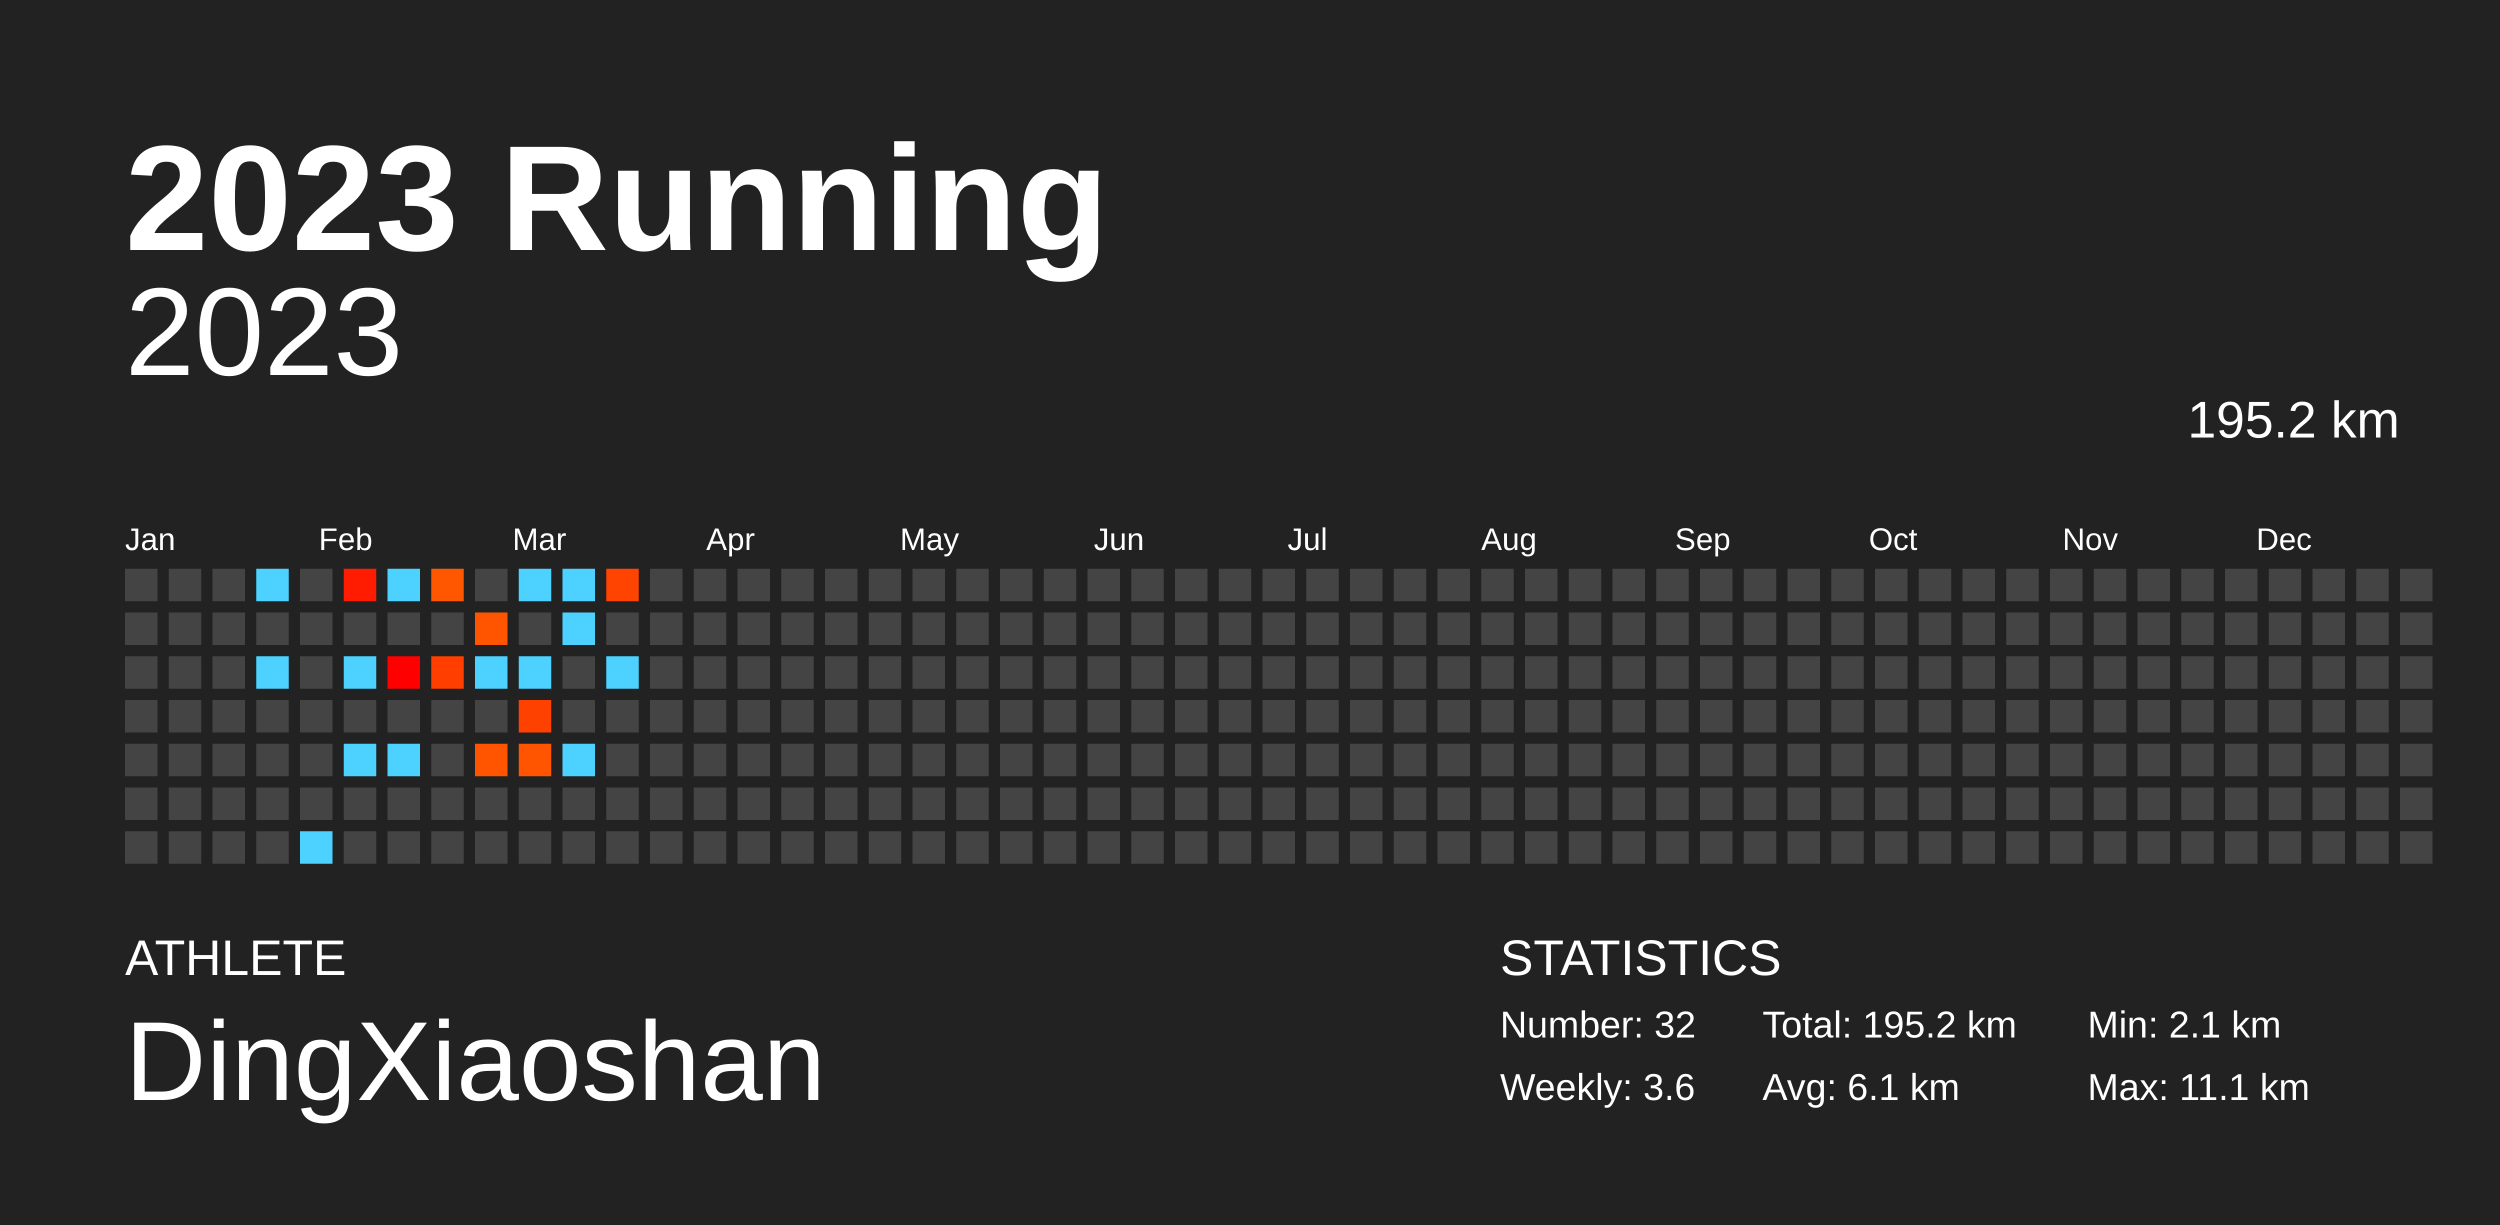
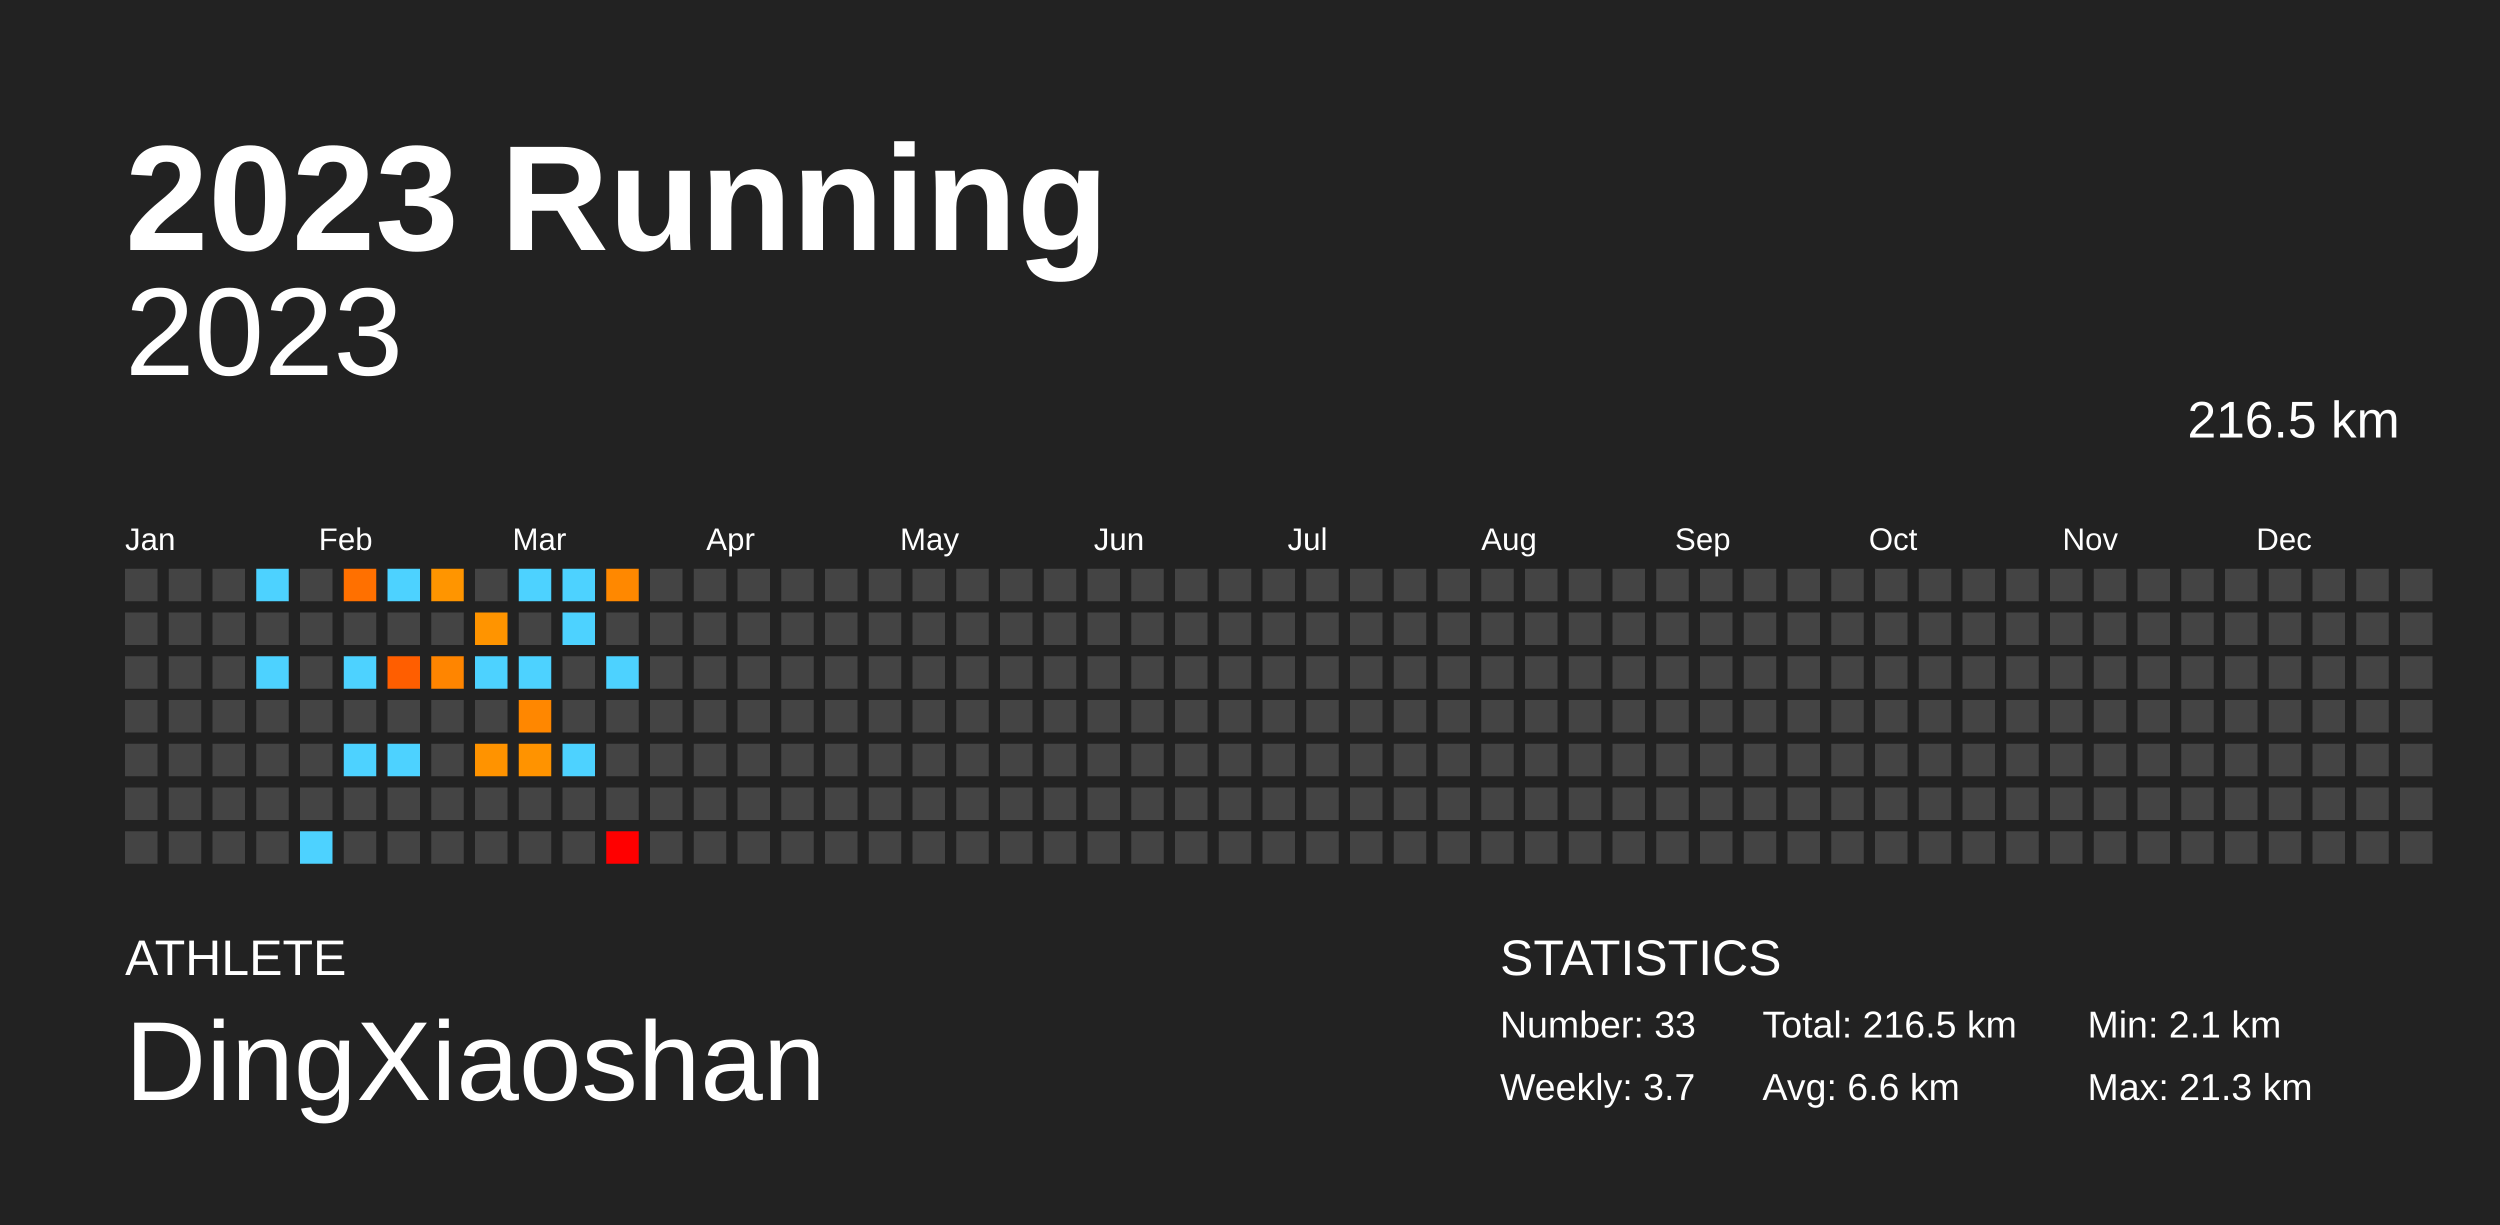
<svg xmlns="http://www.w3.org/2000/svg" baseProfile="full" height="98mm" version="1.1" viewBox="0,0,200,98" width="200mm">
  <defs />
  <rect fill="#222222" height="98" width="200" x="0" y="0" />
  <text fill="#FFFFFF" style="font-size:12px; font-family:Arial; font-weight:bold;" x="10" y="20">2023 Running</text>
  <text fill="#FFFFFF" style="font-size:4px; font-family:Arial" x="10" y="78">ATHLETE</text>
  <text fill="#FFFFFF" style="font-size:9px; font-family:Arial" x="10" y="88">DingXiaoshan</text>
  <text fill="#FFFFFF" style="font-size:4px; font-family:Arial" x="120" y="78">STATISTICS</text>
-   <text fill="#FFFFFF" style="font-size:3px; font-family:Arial" x="120" y="83">Number: 32</text>
-   <text fill="#FFFFFF" style="font-size:3px; font-family:Arial" x="120" y="88">Weekly: 3.6</text>
-   <text fill="#FFFFFF" style="font-size:3px; font-family:Arial" x="141" y="83">Total: 195.2 km</text>
-   <text fill="#FFFFFF" style="font-size:3px; font-family:Arial" x="141" y="88">Avg: 6.1 km</text>
+   <text fill="#FFFFFF" style="font-size:3px; font-family:Arial" x="120" y="83">Number: 33</text>
+   <text fill="#FFFFFF" style="font-size:3px; font-family:Arial" x="120" y="88">Weekly: 3.7</text>
+   <text fill="#FFFFFF" style="font-size:3px; font-family:Arial" x="141" y="83">Total: 216.5 km</text>
+   <text fill="#FFFFFF" style="font-size:3px; font-family:Arial" x="141" y="88">Avg: 6.6 km</text>
  <text fill="#FFFFFF" style="font-size:3px; font-family:Arial" x="167" y="83">Min: 2.1 km</text>
-   <text fill="#FFFFFF" style="font-size:3px; font-family:Arial" x="167" y="88">Max: 11.1 km</text>
+   <text fill="#FFFFFF" style="font-size:3px; font-family:Arial" x="167" y="88">Max: 21.3 km</text>
  <text alignment-baseline="hanging" fill="#FFFFFF" style="font-size:10.0px; font-family:Arial;" x="10" y="30">2023</text>
-   <text alignment-baseline="hanging" fill="#FFFFFF" style="font-size:4.125px; font-family:Arial;" x="175" y="35">195.2 km</text>
+   <text alignment-baseline="hanging" fill="#FFFFFF" style="font-size:4.125px; font-family:Arial;" x="175" y="35">216.5 km</text>
  <text fill="#FFFFFF" style="font-size:2.5px; font-family:Arial" x="10.0" y="44">Jan</text>
  <text fill="#FFFFFF" style="font-size:2.5px; font-family:Arial" x="25.5" y="44">Feb</text>
  <text fill="#FFFFFF" style="font-size:2.5px; font-family:Arial" x="41.0" y="44">Mar</text>
  <text fill="#FFFFFF" style="font-size:2.5px; font-family:Arial" x="56.5" y="44">Apr</text>
  <text fill="#FFFFFF" style="font-size:2.5px; font-family:Arial" x="72.0" y="44">May</text>
  <text fill="#FFFFFF" style="font-size:2.5px; font-family:Arial" x="87.5" y="44">Jun</text>
  <text fill="#FFFFFF" style="font-size:2.5px; font-family:Arial" x="103.0" y="44">Jul</text>
  <text fill="#FFFFFF" style="font-size:2.5px; font-family:Arial" x="118.5" y="44">Aug</text>
  <text fill="#FFFFFF" style="font-size:2.5px; font-family:Arial" x="134.0" y="44">Sep</text>
  <text fill="#FFFFFF" style="font-size:2.5px; font-family:Arial" x="149.5" y="44">Oct</text>
  <text fill="#FFFFFF" style="font-size:2.5px; font-family:Arial" x="165.0" y="44">Nov</text>
  <text fill="#FFFFFF" style="font-size:2.5px; font-family:Arial" x="180.5" y="44">Dec</text>
  <rect fill="#444444" height="2.6" width="2.6" x="10.0" y="45.5" />
  <rect fill="#444444" height="2.6" width="2.6" x="10.0" y="49.0" />
  <rect fill="#444444" height="2.6" width="2.6" x="10.0" y="52.5" />
  <rect fill="#444444" height="2.6" width="2.6" x="10.0" y="56.0" />
  <rect fill="#444444" height="2.6" width="2.6" x="10.0" y="59.5" />
  <rect fill="#444444" height="2.6" width="2.6" x="10.0" y="63.0" />
  <rect fill="#444444" height="2.6" width="2.6" x="10.0" y="66.5" />
  <rect fill="#444444" height="2.6" width="2.6" x="13.5" y="45.5" />
  <rect fill="#444444" height="2.6" width="2.6" x="13.5" y="49.0" />
  <rect fill="#444444" height="2.6" width="2.6" x="13.5" y="52.5" />
  <rect fill="#444444" height="2.6" width="2.6" x="13.5" y="56.0" />
  <rect fill="#444444" height="2.6" width="2.6" x="13.5" y="59.5" />
  <rect fill="#444444" height="2.6" width="2.6" x="13.5" y="63.0" />
  <rect fill="#444444" height="2.6" width="2.6" x="13.5" y="66.5" />
  <rect fill="#444444" height="2.6" width="2.6" x="17.0" y="45.5" />
  <rect fill="#444444" height="2.6" width="2.6" x="17.0" y="49.0" />
  <rect fill="#444444" height="2.6" width="2.6" x="17.0" y="52.5" />
  <rect fill="#444444" height="2.6" width="2.6" x="17.0" y="56.0" />
  <rect fill="#444444" height="2.6" width="2.6" x="17.0" y="59.5" />
  <rect fill="#444444" height="2.6" width="2.6" x="17.0" y="63.0" />
  <rect fill="#444444" height="2.6" width="2.6" x="17.0" y="66.5" />
  <rect fill="#4dd2ff" height="2.6" width="2.6" x="20.5" y="45.5" />
  <rect fill="#444444" height="2.6" width="2.6" x="20.5" y="49.0" />
  <rect fill="#4dd2ff" height="2.6" width="2.6" x="20.5" y="52.5" />
  <rect fill="#444444" height="2.6" width="2.6" x="20.5" y="56.0" />
  <rect fill="#444444" height="2.6" width="2.6" x="20.5" y="59.5" />
  <rect fill="#444444" height="2.6" width="2.6" x="20.5" y="63.0" />
  <rect fill="#444444" height="2.6" width="2.6" x="20.5" y="66.5" />
  <rect fill="#444444" height="2.6" width="2.6" x="24.0" y="45.5" />
  <rect fill="#444444" height="2.6" width="2.6" x="24.0" y="49.0" />
  <rect fill="#444444" height="2.6" width="2.6" x="24.0" y="52.5" />
  <rect fill="#444444" height="2.6" width="2.6" x="24.0" y="56.0" />
  <rect fill="#444444" height="2.6" width="2.6" x="24.0" y="59.5" />
  <rect fill="#444444" height="2.6" width="2.6" x="24.0" y="63.0" />
  <rect fill="#4dd2ff" height="2.6" width="2.6" x="24.0" y="66.5" />
-   <rect fill="#ff1c00" height="2.6" width="2.6" x="27.5" y="45.5" />
+   <rect fill="#ff7000" height="2.6" width="2.6" x="27.5" y="45.5" />
  <rect fill="#444444" height="2.6" width="2.6" x="27.5" y="49.0" />
  <rect fill="#4dd2ff" height="2.6" width="2.6" x="27.5" y="52.5" />
  <rect fill="#444444" height="2.6" width="2.6" x="27.5" y="56.0" />
  <rect fill="#4dd2ff" height="2.6" width="2.6" x="27.5" y="59.5" />
  <rect fill="#444444" height="2.6" width="2.6" x="27.5" y="63.0" />
  <rect fill="#444444" height="2.6" width="2.6" x="27.5" y="66.5" />
  <rect fill="#4dd2ff" height="2.6" width="2.6" x="31.0" y="45.5" />
  <rect fill="#444444" height="2.6" width="2.6" x="31.0" y="49.0" />
-   <rect fill="#ff0000" height="2.6" width="2.6" x="31.0" y="52.5" />
+   <rect fill="#ff5e00" height="2.6" width="2.6" x="31.0" y="52.5" />
  <rect fill="#444444" height="2.6" width="2.6" x="31.0" y="56.0" />
  <rect fill="#4dd2ff" height="2.6" width="2.6" x="31.0" y="59.5" />
  <rect fill="#444444" height="2.6" width="2.6" x="31.0" y="63.0" />
  <rect fill="#444444" height="2.6" width="2.6" x="31.0" y="66.5" />
-   <rect fill="#ff5600" height="2.6" width="2.6" x="34.5" y="45.5" />
+   <rect fill="#ff9500" height="2.6" width="2.6" x="34.5" y="45.5" />
  <rect fill="#444444" height="2.6" width="2.6" x="34.5" y="49.0" />
-   <rect fill="#ff3e00" height="2.6" width="2.6" x="34.5" y="52.5" />
+   <rect fill="#ff8500" height="2.6" width="2.6" x="34.5" y="52.5" />
  <rect fill="#444444" height="2.6" width="2.6" x="34.5" y="56.0" />
  <rect fill="#444444" height="2.6" width="2.6" x="34.5" y="59.5" />
  <rect fill="#444444" height="2.6" width="2.6" x="34.5" y="63.0" />
  <rect fill="#444444" height="2.6" width="2.6" x="34.5" y="66.5" />
  <rect fill="#444444" height="2.6" width="2.6" x="38.0" y="45.5" />
-   <rect fill="#ff5500" height="2.6" width="2.6" x="38.0" y="49.0" />
+   <rect fill="#ff9400" height="2.6" width="2.6" x="38.0" y="49.0" />
  <rect fill="#4dd2ff" height="2.6" width="2.6" x="38.0" y="52.5" />
  <rect fill="#444444" height="2.6" width="2.6" x="38.0" y="56.0" />
-   <rect fill="#ff5400" height="2.6" width="2.6" x="38.0" y="59.5" />
+   <rect fill="#ff9300" height="2.6" width="2.6" x="38.0" y="59.5" />
  <rect fill="#444444" height="2.6" width="2.6" x="38.0" y="63.0" />
  <rect fill="#444444" height="2.6" width="2.6" x="38.0" y="66.5" />
  <rect fill="#4dd2ff" height="2.6" width="2.6" x="41.5" y="45.5" />
  <rect fill="#444444" height="2.6" width="2.6" x="41.5" y="49.0" />
  <rect fill="#4dd2ff" height="2.6" width="2.6" x="41.5" y="52.5" />
-   <rect fill="#ff4100" height="2.6" width="2.6" x="41.5" y="56.0" />
-   <rect fill="#ff5400" height="2.6" width="2.6" x="41.5" y="59.5" />
+   <rect fill="#ff8700" height="2.6" width="2.6" x="41.5" y="56.0" />
+   <rect fill="#ff9300" height="2.6" width="2.6" x="41.5" y="59.5" />
  <rect fill="#444444" height="2.6" width="2.6" x="41.5" y="63.0" />
  <rect fill="#444444" height="2.6" width="2.6" x="41.5" y="66.5" />
  <rect fill="#4dd2ff" height="2.6" width="2.6" x="45.0" y="45.5" />
  <rect fill="#4dd2ff" height="2.6" width="2.6" x="45.0" y="49.0" />
  <rect fill="#444444" height="2.6" width="2.6" x="45.0" y="52.5" />
  <rect fill="#444444" height="2.6" width="2.6" x="45.0" y="56.0" />
  <rect fill="#4dd2ff" height="2.6" width="2.6" x="45.0" y="59.5" />
  <rect fill="#444444" height="2.6" width="2.6" x="45.0" y="63.0" />
  <rect fill="#444444" height="2.6" width="2.6" x="45.0" y="66.5" />
-   <rect fill="#ff4300" height="2.6" width="2.6" x="48.5" y="45.5" />
+   <rect fill="#ff8800" height="2.6" width="2.6" x="48.5" y="45.5" />
  <rect fill="#444444" height="2.6" width="2.6" x="48.5" y="49.0" />
  <rect fill="#4dd2ff" height="2.6" width="2.6" x="48.5" y="52.5" />
  <rect fill="#444444" height="2.6" width="2.6" x="48.5" y="56.0" />
  <rect fill="#444444" height="2.6" width="2.6" x="48.5" y="59.5" />
  <rect fill="#444444" height="2.6" width="2.6" x="48.5" y="63.0" />
-   <rect fill="#444444" height="2.6" width="2.6" x="48.5" y="66.5" />
+   <rect fill="red" height="2.6" width="2.6" x="48.5" y="66.5" />
  <rect fill="#444444" height="2.6" width="2.6" x="52.0" y="45.5" />
  <rect fill="#444444" height="2.6" width="2.6" x="52.0" y="49.0" />
  <rect fill="#444444" height="2.6" width="2.6" x="52.0" y="52.5" />
  <rect fill="#444444" height="2.6" width="2.6" x="52.0" y="56.0" />
  <rect fill="#444444" height="2.6" width="2.6" x="52.0" y="59.5" />
  <rect fill="#444444" height="2.6" width="2.6" x="52.0" y="63.0" />
  <rect fill="#444444" height="2.6" width="2.6" x="52.0" y="66.5" />
  <rect fill="#444444" height="2.6" width="2.6" x="55.5" y="45.5" />
  <rect fill="#444444" height="2.6" width="2.6" x="55.5" y="49.0" />
  <rect fill="#444444" height="2.6" width="2.6" x="55.5" y="52.5" />
  <rect fill="#444444" height="2.6" width="2.6" x="55.5" y="56.0" />
  <rect fill="#444444" height="2.6" width="2.6" x="55.5" y="59.5" />
  <rect fill="#444444" height="2.6" width="2.6" x="55.5" y="63.0" />
  <rect fill="#444444" height="2.6" width="2.6" x="55.5" y="66.5" />
  <rect fill="#444444" height="2.6" width="2.6" x="59.0" y="45.5" />
  <rect fill="#444444" height="2.6" width="2.6" x="59.0" y="49.0" />
  <rect fill="#444444" height="2.6" width="2.6" x="59.0" y="52.5" />
  <rect fill="#444444" height="2.6" width="2.6" x="59.0" y="56.0" />
  <rect fill="#444444" height="2.6" width="2.6" x="59.0" y="59.5" />
  <rect fill="#444444" height="2.6" width="2.6" x="59.0" y="63.0" />
  <rect fill="#444444" height="2.6" width="2.6" x="59.0" y="66.5" />
  <rect fill="#444444" height="2.6" width="2.6" x="62.5" y="45.5" />
  <rect fill="#444444" height="2.6" width="2.6" x="62.5" y="49.0" />
  <rect fill="#444444" height="2.6" width="2.6" x="62.5" y="52.5" />
  <rect fill="#444444" height="2.6" width="2.6" x="62.5" y="56.0" />
  <rect fill="#444444" height="2.6" width="2.6" x="62.5" y="59.5" />
  <rect fill="#444444" height="2.6" width="2.6" x="62.5" y="63.0" />
  <rect fill="#444444" height="2.6" width="2.6" x="62.5" y="66.5" />
  <rect fill="#444444" height="2.6" width="2.6" x="66.0" y="45.5" />
  <rect fill="#444444" height="2.6" width="2.6" x="66.0" y="49.0" />
  <rect fill="#444444" height="2.6" width="2.6" x="66.0" y="52.5" />
  <rect fill="#444444" height="2.6" width="2.6" x="66.0" y="56.0" />
  <rect fill="#444444" height="2.6" width="2.6" x="66.0" y="59.5" />
  <rect fill="#444444" height="2.6" width="2.6" x="66.0" y="63.0" />
  <rect fill="#444444" height="2.6" width="2.6" x="66.0" y="66.5" />
  <rect fill="#444444" height="2.6" width="2.6" x="69.5" y="45.5" />
  <rect fill="#444444" height="2.6" width="2.6" x="69.5" y="49.0" />
  <rect fill="#444444" height="2.6" width="2.6" x="69.5" y="52.5" />
  <rect fill="#444444" height="2.6" width="2.6" x="69.5" y="56.0" />
  <rect fill="#444444" height="2.6" width="2.6" x="69.5" y="59.5" />
  <rect fill="#444444" height="2.6" width="2.6" x="69.5" y="63.0" />
  <rect fill="#444444" height="2.6" width="2.6" x="69.5" y="66.5" />
  <rect fill="#444444" height="2.6" width="2.6" x="73.0" y="45.5" />
  <rect fill="#444444" height="2.6" width="2.6" x="73.0" y="49.0" />
  <rect fill="#444444" height="2.6" width="2.6" x="73.0" y="52.5" />
  <rect fill="#444444" height="2.6" width="2.6" x="73.0" y="56.0" />
  <rect fill="#444444" height="2.6" width="2.6" x="73.0" y="59.5" />
  <rect fill="#444444" height="2.6" width="2.6" x="73.0" y="63.0" />
  <rect fill="#444444" height="2.6" width="2.6" x="73.0" y="66.5" />
  <rect fill="#444444" height="2.6" width="2.6" x="76.5" y="45.5" />
  <rect fill="#444444" height="2.6" width="2.6" x="76.5" y="49.0" />
  <rect fill="#444444" height="2.6" width="2.6" x="76.5" y="52.5" />
  <rect fill="#444444" height="2.6" width="2.6" x="76.5" y="56.0" />
  <rect fill="#444444" height="2.6" width="2.6" x="76.5" y="59.5" />
  <rect fill="#444444" height="2.6" width="2.6" x="76.5" y="63.0" />
  <rect fill="#444444" height="2.6" width="2.6" x="76.5" y="66.5" />
  <rect fill="#444444" height="2.6" width="2.6" x="80.0" y="45.5" />
  <rect fill="#444444" height="2.6" width="2.6" x="80.0" y="49.0" />
  <rect fill="#444444" height="2.6" width="2.6" x="80.0" y="52.5" />
  <rect fill="#444444" height="2.6" width="2.6" x="80.0" y="56.0" />
  <rect fill="#444444" height="2.6" width="2.6" x="80.0" y="59.5" />
  <rect fill="#444444" height="2.6" width="2.6" x="80.0" y="63.0" />
  <rect fill="#444444" height="2.6" width="2.6" x="80.0" y="66.5" />
  <rect fill="#444444" height="2.6" width="2.6" x="83.5" y="45.5" />
  <rect fill="#444444" height="2.6" width="2.6" x="83.5" y="49.0" />
  <rect fill="#444444" height="2.6" width="2.6" x="83.5" y="52.5" />
  <rect fill="#444444" height="2.6" width="2.6" x="83.5" y="56.0" />
  <rect fill="#444444" height="2.6" width="2.6" x="83.5" y="59.5" />
  <rect fill="#444444" height="2.6" width="2.6" x="83.5" y="63.0" />
  <rect fill="#444444" height="2.6" width="2.6" x="83.5" y="66.5" />
  <rect fill="#444444" height="2.6" width="2.6" x="87.0" y="45.5" />
  <rect fill="#444444" height="2.6" width="2.6" x="87.0" y="49.0" />
  <rect fill="#444444" height="2.6" width="2.6" x="87.0" y="52.5" />
  <rect fill="#444444" height="2.6" width="2.6" x="87.0" y="56.0" />
  <rect fill="#444444" height="2.6" width="2.6" x="87.0" y="59.5" />
  <rect fill="#444444" height="2.6" width="2.6" x="87.0" y="63.0" />
  <rect fill="#444444" height="2.6" width="2.6" x="87.0" y="66.5" />
  <rect fill="#444444" height="2.6" width="2.6" x="90.5" y="45.5" />
  <rect fill="#444444" height="2.6" width="2.6" x="90.5" y="49.0" />
  <rect fill="#444444" height="2.6" width="2.6" x="90.5" y="52.5" />
  <rect fill="#444444" height="2.6" width="2.6" x="90.5" y="56.0" />
  <rect fill="#444444" height="2.6" width="2.6" x="90.5" y="59.5" />
  <rect fill="#444444" height="2.6" width="2.6" x="90.5" y="63.0" />
  <rect fill="#444444" height="2.6" width="2.6" x="90.5" y="66.5" />
  <rect fill="#444444" height="2.6" width="2.6" x="94.0" y="45.5" />
  <rect fill="#444444" height="2.6" width="2.6" x="94.0" y="49.0" />
  <rect fill="#444444" height="2.6" width="2.6" x="94.0" y="52.5" />
  <rect fill="#444444" height="2.6" width="2.6" x="94.0" y="56.0" />
  <rect fill="#444444" height="2.6" width="2.6" x="94.0" y="59.5" />
  <rect fill="#444444" height="2.6" width="2.6" x="94.0" y="63.0" />
  <rect fill="#444444" height="2.6" width="2.6" x="94.0" y="66.5" />
  <rect fill="#444444" height="2.6" width="2.6" x="97.5" y="45.5" />
  <rect fill="#444444" height="2.6" width="2.6" x="97.5" y="49.0" />
  <rect fill="#444444" height="2.6" width="2.6" x="97.5" y="52.5" />
  <rect fill="#444444" height="2.6" width="2.6" x="97.5" y="56.0" />
  <rect fill="#444444" height="2.6" width="2.6" x="97.5" y="59.5" />
  <rect fill="#444444" height="2.6" width="2.6" x="97.5" y="63.0" />
  <rect fill="#444444" height="2.6" width="2.6" x="97.5" y="66.5" />
  <rect fill="#444444" height="2.6" width="2.6" x="101.0" y="45.5" />
  <rect fill="#444444" height="2.6" width="2.6" x="101.0" y="49.0" />
  <rect fill="#444444" height="2.6" width="2.6" x="101.0" y="52.5" />
  <rect fill="#444444" height="2.6" width="2.6" x="101.0" y="56.0" />
  <rect fill="#444444" height="2.6" width="2.6" x="101.0" y="59.5" />
  <rect fill="#444444" height="2.6" width="2.6" x="101.0" y="63.0" />
  <rect fill="#444444" height="2.6" width="2.6" x="101.0" y="66.5" />
  <rect fill="#444444" height="2.6" width="2.6" x="104.5" y="45.5" />
  <rect fill="#444444" height="2.6" width="2.6" x="104.5" y="49.0" />
  <rect fill="#444444" height="2.6" width="2.6" x="104.5" y="52.5" />
  <rect fill="#444444" height="2.6" width="2.6" x="104.5" y="56.0" />
  <rect fill="#444444" height="2.6" width="2.6" x="104.5" y="59.5" />
  <rect fill="#444444" height="2.6" width="2.6" x="104.5" y="63.0" />
  <rect fill="#444444" height="2.6" width="2.6" x="104.5" y="66.5" />
  <rect fill="#444444" height="2.6" width="2.6" x="108.0" y="45.5" />
  <rect fill="#444444" height="2.6" width="2.6" x="108.0" y="49.0" />
  <rect fill="#444444" height="2.6" width="2.6" x="108.0" y="52.5" />
  <rect fill="#444444" height="2.6" width="2.6" x="108.0" y="56.0" />
  <rect fill="#444444" height="2.6" width="2.6" x="108.0" y="59.5" />
  <rect fill="#444444" height="2.6" width="2.6" x="108.0" y="63.0" />
  <rect fill="#444444" height="2.6" width="2.6" x="108.0" y="66.5" />
  <rect fill="#444444" height="2.6" width="2.6" x="111.5" y="45.5" />
  <rect fill="#444444" height="2.6" width="2.6" x="111.5" y="49.0" />
  <rect fill="#444444" height="2.6" width="2.6" x="111.5" y="52.5" />
  <rect fill="#444444" height="2.6" width="2.6" x="111.5" y="56.0" />
  <rect fill="#444444" height="2.6" width="2.6" x="111.5" y="59.5" />
  <rect fill="#444444" height="2.6" width="2.6" x="111.5" y="63.0" />
  <rect fill="#444444" height="2.6" width="2.6" x="111.5" y="66.5" />
  <rect fill="#444444" height="2.6" width="2.6" x="115.0" y="45.5" />
  <rect fill="#444444" height="2.6" width="2.6" x="115.0" y="49.0" />
  <rect fill="#444444" height="2.6" width="2.6" x="115.0" y="52.5" />
  <rect fill="#444444" height="2.6" width="2.6" x="115.0" y="56.0" />
  <rect fill="#444444" height="2.6" width="2.6" x="115.0" y="59.5" />
  <rect fill="#444444" height="2.6" width="2.6" x="115.0" y="63.0" />
  <rect fill="#444444" height="2.6" width="2.6" x="115.0" y="66.5" />
  <rect fill="#444444" height="2.6" width="2.6" x="118.5" y="45.5" />
  <rect fill="#444444" height="2.6" width="2.6" x="118.5" y="49.0" />
  <rect fill="#444444" height="2.6" width="2.6" x="118.5" y="52.5" />
  <rect fill="#444444" height="2.6" width="2.6" x="118.5" y="56.0" />
  <rect fill="#444444" height="2.6" width="2.6" x="118.5" y="59.5" />
  <rect fill="#444444" height="2.6" width="2.6" x="118.5" y="63.0" />
  <rect fill="#444444" height="2.6" width="2.6" x="118.5" y="66.5" />
  <rect fill="#444444" height="2.6" width="2.6" x="122.0" y="45.5" />
  <rect fill="#444444" height="2.6" width="2.6" x="122.0" y="49.0" />
  <rect fill="#444444" height="2.6" width="2.6" x="122.0" y="52.5" />
  <rect fill="#444444" height="2.6" width="2.6" x="122.0" y="56.0" />
  <rect fill="#444444" height="2.6" width="2.6" x="122.0" y="59.5" />
  <rect fill="#444444" height="2.6" width="2.6" x="122.0" y="63.0" />
  <rect fill="#444444" height="2.6" width="2.6" x="122.0" y="66.5" />
  <rect fill="#444444" height="2.6" width="2.6" x="125.5" y="45.5" />
  <rect fill="#444444" height="2.6" width="2.6" x="125.5" y="49.0" />
  <rect fill="#444444" height="2.6" width="2.6" x="125.5" y="52.5" />
  <rect fill="#444444" height="2.6" width="2.6" x="125.5" y="56.0" />
  <rect fill="#444444" height="2.6" width="2.6" x="125.5" y="59.5" />
  <rect fill="#444444" height="2.6" width="2.6" x="125.5" y="63.0" />
  <rect fill="#444444" height="2.6" width="2.6" x="125.5" y="66.5" />
  <rect fill="#444444" height="2.6" width="2.6" x="129.0" y="45.5" />
  <rect fill="#444444" height="2.6" width="2.6" x="129.0" y="49.0" />
  <rect fill="#444444" height="2.6" width="2.6" x="129.0" y="52.5" />
  <rect fill="#444444" height="2.6" width="2.6" x="129.0" y="56.0" />
  <rect fill="#444444" height="2.6" width="2.6" x="129.0" y="59.5" />
  <rect fill="#444444" height="2.6" width="2.6" x="129.0" y="63.0" />
  <rect fill="#444444" height="2.6" width="2.6" x="129.0" y="66.5" />
  <rect fill="#444444" height="2.6" width="2.6" x="132.5" y="45.5" />
  <rect fill="#444444" height="2.6" width="2.6" x="132.5" y="49.0" />
  <rect fill="#444444" height="2.6" width="2.6" x="132.5" y="52.5" />
  <rect fill="#444444" height="2.6" width="2.6" x="132.5" y="56.0" />
  <rect fill="#444444" height="2.6" width="2.6" x="132.5" y="59.5" />
  <rect fill="#444444" height="2.6" width="2.6" x="132.5" y="63.0" />
  <rect fill="#444444" height="2.6" width="2.6" x="132.5" y="66.5" />
  <rect fill="#444444" height="2.6" width="2.6" x="136.0" y="45.5" />
  <rect fill="#444444" height="2.6" width="2.6" x="136.0" y="49.0" />
  <rect fill="#444444" height="2.6" width="2.6" x="136.0" y="52.5" />
  <rect fill="#444444" height="2.6" width="2.6" x="136.0" y="56.0" />
  <rect fill="#444444" height="2.6" width="2.6" x="136.0" y="59.5" />
  <rect fill="#444444" height="2.6" width="2.6" x="136.0" y="63.0" />
  <rect fill="#444444" height="2.6" width="2.6" x="136.0" y="66.5" />
  <rect fill="#444444" height="2.6" width="2.6" x="139.5" y="45.5" />
  <rect fill="#444444" height="2.6" width="2.6" x="139.5" y="49.0" />
  <rect fill="#444444" height="2.6" width="2.6" x="139.5" y="52.5" />
  <rect fill="#444444" height="2.6" width="2.6" x="139.5" y="56.0" />
  <rect fill="#444444" height="2.6" width="2.6" x="139.5" y="59.5" />
  <rect fill="#444444" height="2.6" width="2.6" x="139.5" y="63.0" />
  <rect fill="#444444" height="2.6" width="2.6" x="139.5" y="66.5" />
  <rect fill="#444444" height="2.6" width="2.6" x="143.0" y="45.5" />
  <rect fill="#444444" height="2.6" width="2.6" x="143.0" y="49.0" />
  <rect fill="#444444" height="2.6" width="2.6" x="143.0" y="52.5" />
  <rect fill="#444444" height="2.6" width="2.6" x="143.0" y="56.0" />
  <rect fill="#444444" height="2.6" width="2.6" x="143.0" y="59.5" />
  <rect fill="#444444" height="2.6" width="2.6" x="143.0" y="63.0" />
  <rect fill="#444444" height="2.6" width="2.6" x="143.0" y="66.5" />
  <rect fill="#444444" height="2.6" width="2.6" x="146.5" y="45.5" />
  <rect fill="#444444" height="2.6" width="2.6" x="146.5" y="49.0" />
  <rect fill="#444444" height="2.6" width="2.6" x="146.5" y="52.5" />
  <rect fill="#444444" height="2.6" width="2.6" x="146.5" y="56.0" />
  <rect fill="#444444" height="2.6" width="2.6" x="146.5" y="59.5" />
  <rect fill="#444444" height="2.6" width="2.6" x="146.5" y="63.0" />
  <rect fill="#444444" height="2.6" width="2.6" x="146.5" y="66.5" />
  <rect fill="#444444" height="2.6" width="2.6" x="150.0" y="45.5" />
  <rect fill="#444444" height="2.6" width="2.6" x="150.0" y="49.0" />
  <rect fill="#444444" height="2.6" width="2.6" x="150.0" y="52.5" />
  <rect fill="#444444" height="2.6" width="2.6" x="150.0" y="56.0" />
  <rect fill="#444444" height="2.6" width="2.6" x="150.0" y="59.5" />
  <rect fill="#444444" height="2.6" width="2.6" x="150.0" y="63.0" />
  <rect fill="#444444" height="2.6" width="2.6" x="150.0" y="66.5" />
  <rect fill="#444444" height="2.6" width="2.6" x="153.5" y="45.5" />
  <rect fill="#444444" height="2.6" width="2.6" x="153.5" y="49.0" />
  <rect fill="#444444" height="2.6" width="2.6" x="153.5" y="52.5" />
  <rect fill="#444444" height="2.6" width="2.6" x="153.5" y="56.0" />
  <rect fill="#444444" height="2.6" width="2.6" x="153.5" y="59.5" />
  <rect fill="#444444" height="2.6" width="2.6" x="153.5" y="63.0" />
  <rect fill="#444444" height="2.6" width="2.6" x="153.5" y="66.5" />
  <rect fill="#444444" height="2.6" width="2.6" x="157.0" y="45.5" />
  <rect fill="#444444" height="2.6" width="2.6" x="157.0" y="49.0" />
  <rect fill="#444444" height="2.6" width="2.6" x="157.0" y="52.5" />
  <rect fill="#444444" height="2.6" width="2.6" x="157.0" y="56.0" />
  <rect fill="#444444" height="2.6" width="2.6" x="157.0" y="59.5" />
  <rect fill="#444444" height="2.6" width="2.6" x="157.0" y="63.0" />
  <rect fill="#444444" height="2.6" width="2.6" x="157.0" y="66.5" />
  <rect fill="#444444" height="2.6" width="2.6" x="160.5" y="45.5" />
  <rect fill="#444444" height="2.6" width="2.6" x="160.5" y="49.0" />
  <rect fill="#444444" height="2.6" width="2.6" x="160.5" y="52.5" />
  <rect fill="#444444" height="2.6" width="2.6" x="160.5" y="56.0" />
  <rect fill="#444444" height="2.6" width="2.6" x="160.5" y="59.5" />
  <rect fill="#444444" height="2.6" width="2.6" x="160.5" y="63.0" />
  <rect fill="#444444" height="2.6" width="2.6" x="160.5" y="66.5" />
  <rect fill="#444444" height="2.6" width="2.6" x="164.0" y="45.5" />
  <rect fill="#444444" height="2.6" width="2.6" x="164.0" y="49.0" />
  <rect fill="#444444" height="2.6" width="2.6" x="164.0" y="52.5" />
  <rect fill="#444444" height="2.6" width="2.6" x="164.0" y="56.0" />
  <rect fill="#444444" height="2.6" width="2.6" x="164.0" y="59.5" />
  <rect fill="#444444" height="2.6" width="2.6" x="164.0" y="63.0" />
  <rect fill="#444444" height="2.6" width="2.6" x="164.0" y="66.5" />
  <rect fill="#444444" height="2.6" width="2.6" x="167.5" y="45.5" />
  <rect fill="#444444" height="2.6" width="2.6" x="167.5" y="49.0" />
  <rect fill="#444444" height="2.6" width="2.6" x="167.5" y="52.5" />
  <rect fill="#444444" height="2.6" width="2.6" x="167.5" y="56.0" />
  <rect fill="#444444" height="2.6" width="2.6" x="167.5" y="59.5" />
  <rect fill="#444444" height="2.6" width="2.6" x="167.5" y="63.0" />
  <rect fill="#444444" height="2.6" width="2.6" x="167.5" y="66.5" />
  <rect fill="#444444" height="2.6" width="2.6" x="171.0" y="45.5" />
  <rect fill="#444444" height="2.6" width="2.6" x="171.0" y="49.0" />
  <rect fill="#444444" height="2.6" width="2.6" x="171.0" y="52.5" />
  <rect fill="#444444" height="2.6" width="2.6" x="171.0" y="56.0" />
  <rect fill="#444444" height="2.6" width="2.6" x="171.0" y="59.5" />
  <rect fill="#444444" height="2.6" width="2.6" x="171.0" y="63.0" />
  <rect fill="#444444" height="2.6" width="2.6" x="171.0" y="66.5" />
  <rect fill="#444444" height="2.6" width="2.6" x="174.5" y="45.5" />
  <rect fill="#444444" height="2.6" width="2.6" x="174.5" y="49.0" />
  <rect fill="#444444" height="2.6" width="2.6" x="174.5" y="52.5" />
  <rect fill="#444444" height="2.6" width="2.6" x="174.5" y="56.0" />
  <rect fill="#444444" height="2.6" width="2.6" x="174.5" y="59.5" />
  <rect fill="#444444" height="2.6" width="2.6" x="174.5" y="63.0" />
  <rect fill="#444444" height="2.6" width="2.6" x="174.5" y="66.5" />
  <rect fill="#444444" height="2.6" width="2.6" x="178.0" y="45.5" />
  <rect fill="#444444" height="2.6" width="2.6" x="178.0" y="49.0" />
  <rect fill="#444444" height="2.6" width="2.6" x="178.0" y="52.5" />
  <rect fill="#444444" height="2.6" width="2.6" x="178.0" y="56.0" />
  <rect fill="#444444" height="2.6" width="2.6" x="178.0" y="59.5" />
  <rect fill="#444444" height="2.6" width="2.6" x="178.0" y="63.0" />
  <rect fill="#444444" height="2.6" width="2.6" x="178.0" y="66.5" />
  <rect fill="#444444" height="2.6" width="2.6" x="181.5" y="45.5" />
  <rect fill="#444444" height="2.6" width="2.6" x="181.5" y="49.0" />
  <rect fill="#444444" height="2.6" width="2.6" x="181.5" y="52.5" />
  <rect fill="#444444" height="2.6" width="2.6" x="181.5" y="56.0" />
  <rect fill="#444444" height="2.6" width="2.6" x="181.5" y="59.5" />
  <rect fill="#444444" height="2.6" width="2.6" x="181.5" y="63.0" />
  <rect fill="#444444" height="2.6" width="2.6" x="181.5" y="66.5" />
  <rect fill="#444444" height="2.6" width="2.6" x="185.0" y="45.5" />
  <rect fill="#444444" height="2.6" width="2.6" x="185.0" y="49.0" />
  <rect fill="#444444" height="2.6" width="2.6" x="185.0" y="52.5" />
  <rect fill="#444444" height="2.6" width="2.6" x="185.0" y="56.0" />
  <rect fill="#444444" height="2.6" width="2.6" x="185.0" y="59.5" />
  <rect fill="#444444" height="2.6" width="2.6" x="185.0" y="63.0" />
  <rect fill="#444444" height="2.6" width="2.6" x="185.0" y="66.5" />
  <rect fill="#444444" height="2.6" width="2.6" x="188.5" y="45.5" />
  <rect fill="#444444" height="2.6" width="2.6" x="188.5" y="49.0" />
  <rect fill="#444444" height="2.6" width="2.6" x="188.5" y="52.5" />
  <rect fill="#444444" height="2.6" width="2.6" x="188.5" y="56.0" />
  <rect fill="#444444" height="2.6" width="2.6" x="188.5" y="59.5" />
  <rect fill="#444444" height="2.6" width="2.6" x="188.5" y="63.0" />
  <rect fill="#444444" height="2.6" width="2.6" x="188.5" y="66.5" />
  <rect fill="#444444" height="2.6" width="2.6" x="192.0" y="45.5" />
  <rect fill="#444444" height="2.6" width="2.6" x="192.0" y="49.0" />
  <rect fill="#444444" height="2.6" width="2.6" x="192.0" y="52.5" />
  <rect fill="#444444" height="2.6" width="2.6" x="192.0" y="56.0" />
  <rect fill="#444444" height="2.6" width="2.6" x="192.0" y="59.5" />
  <rect fill="#444444" height="2.6" width="2.6" x="192.0" y="63.0" />
  <rect fill="#444444" height="2.6" width="2.6" x="192.0" y="66.5" />
</svg>
